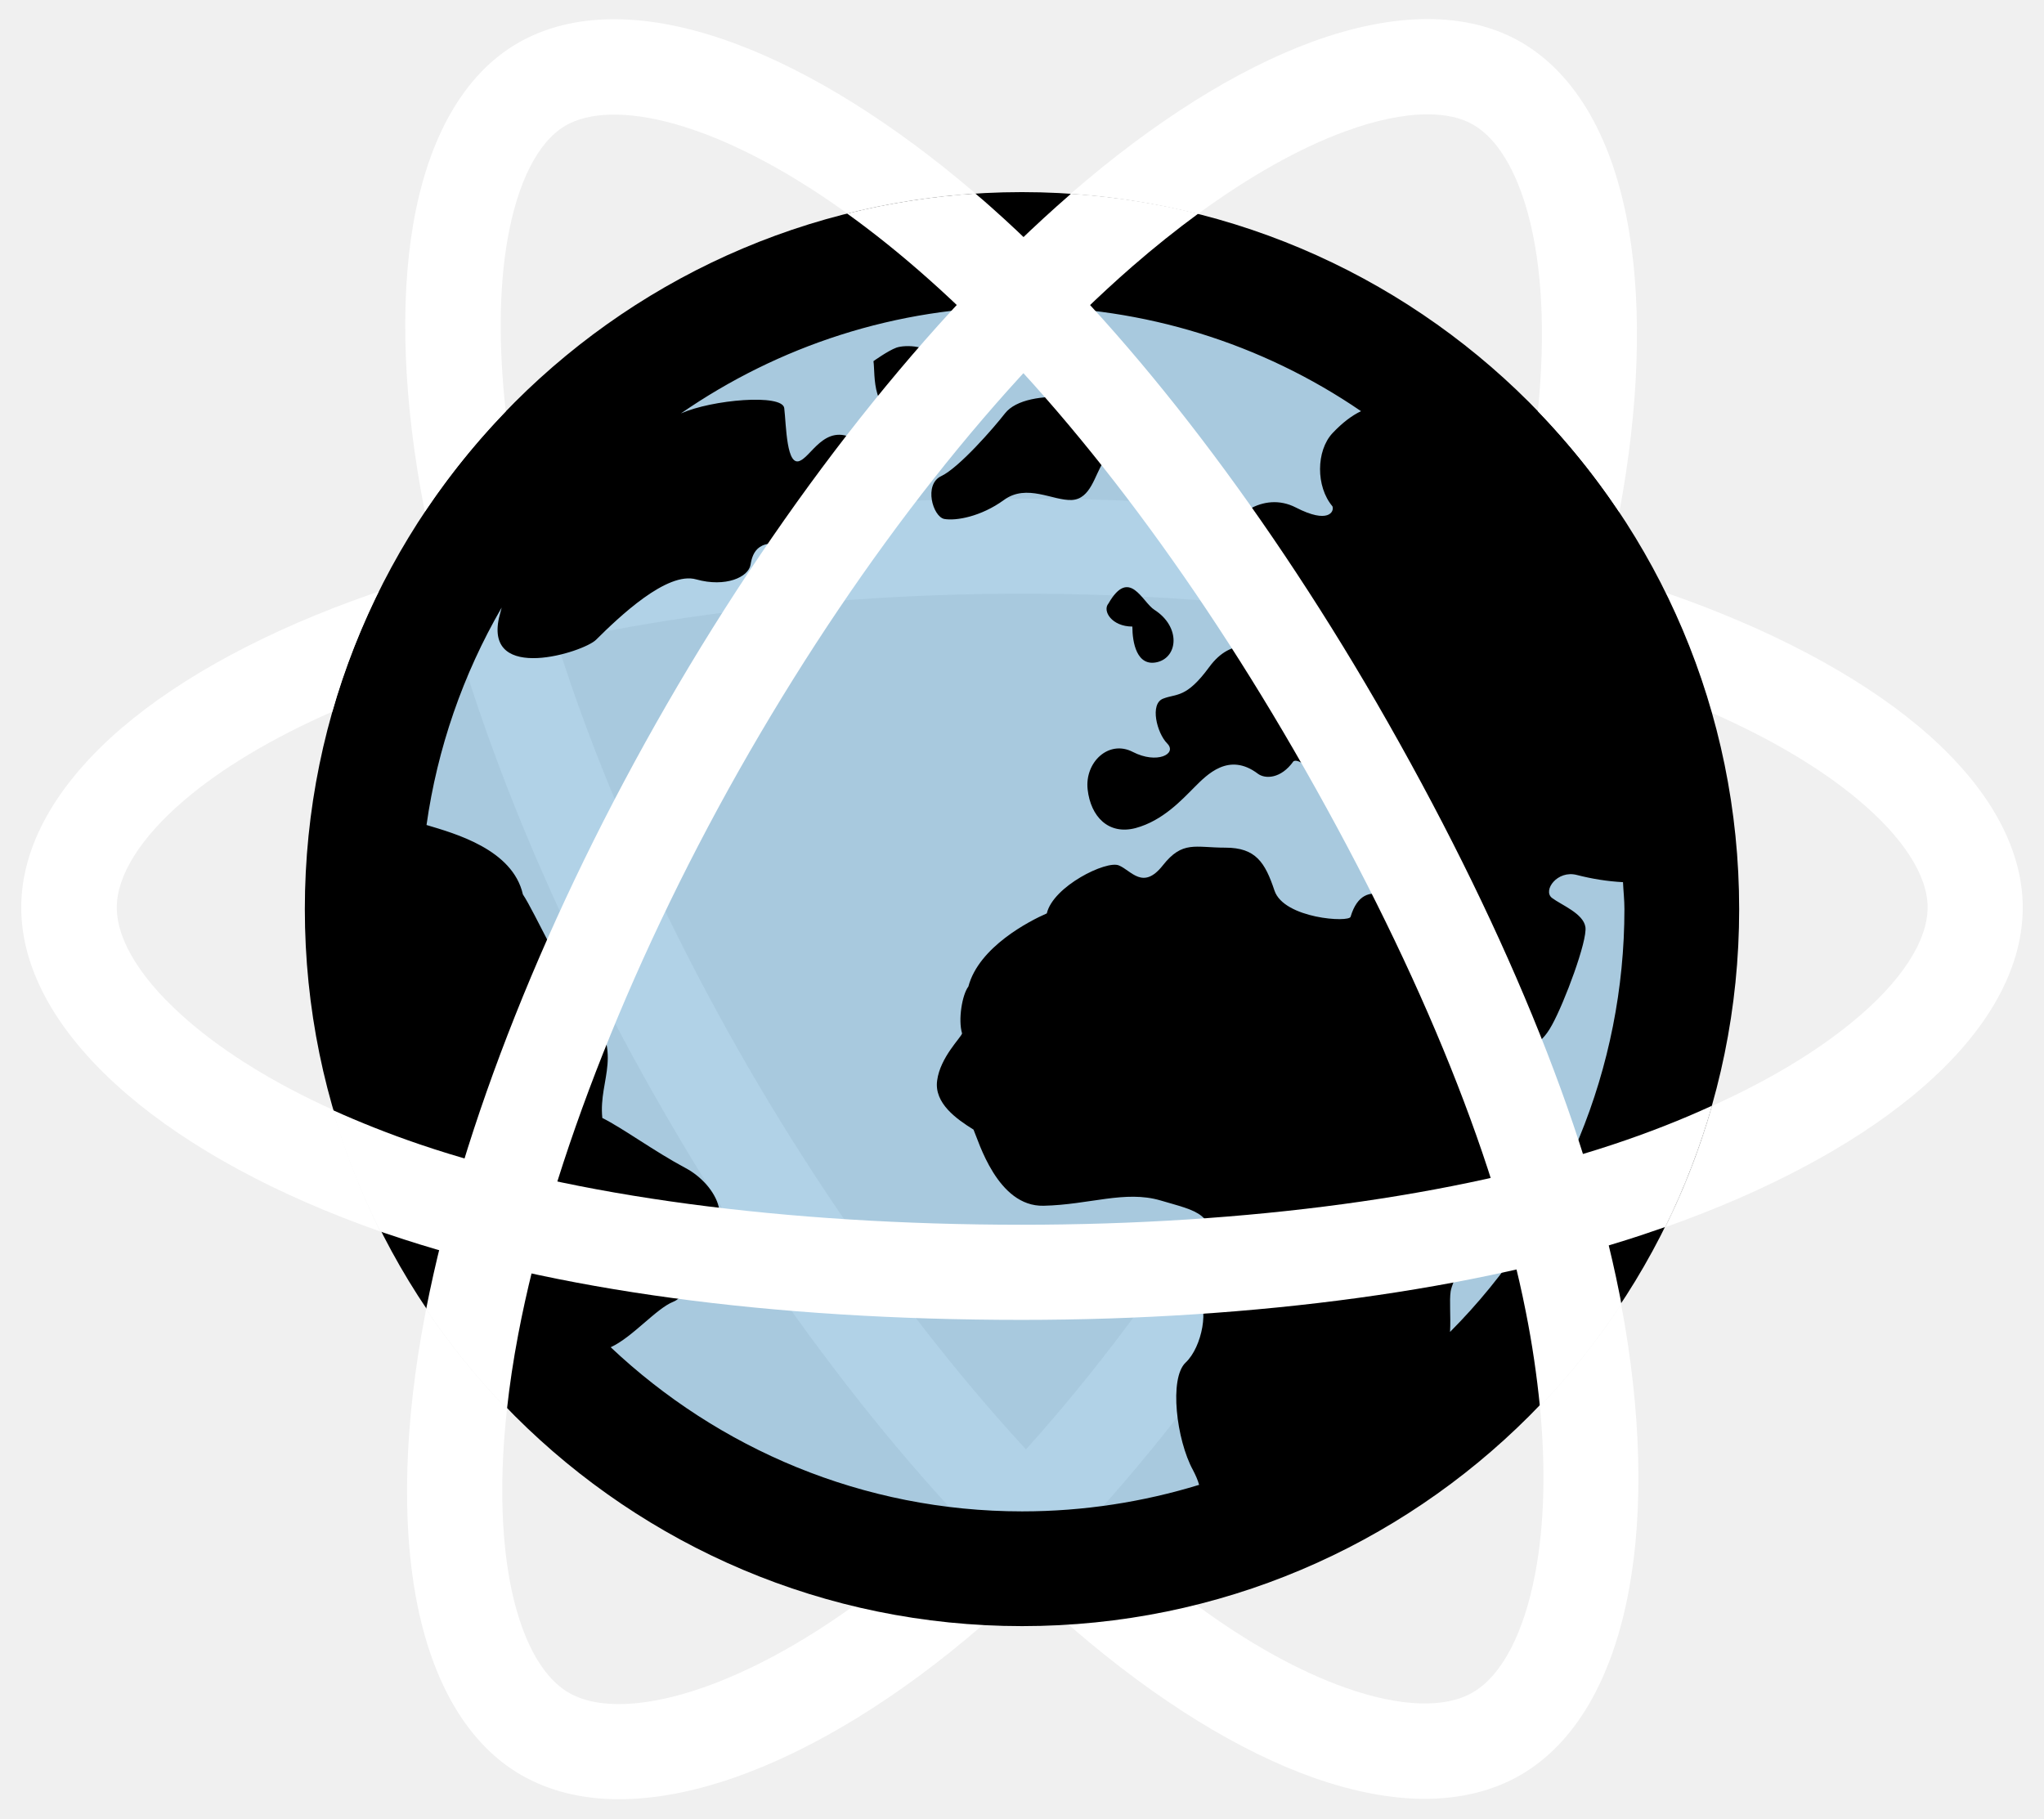
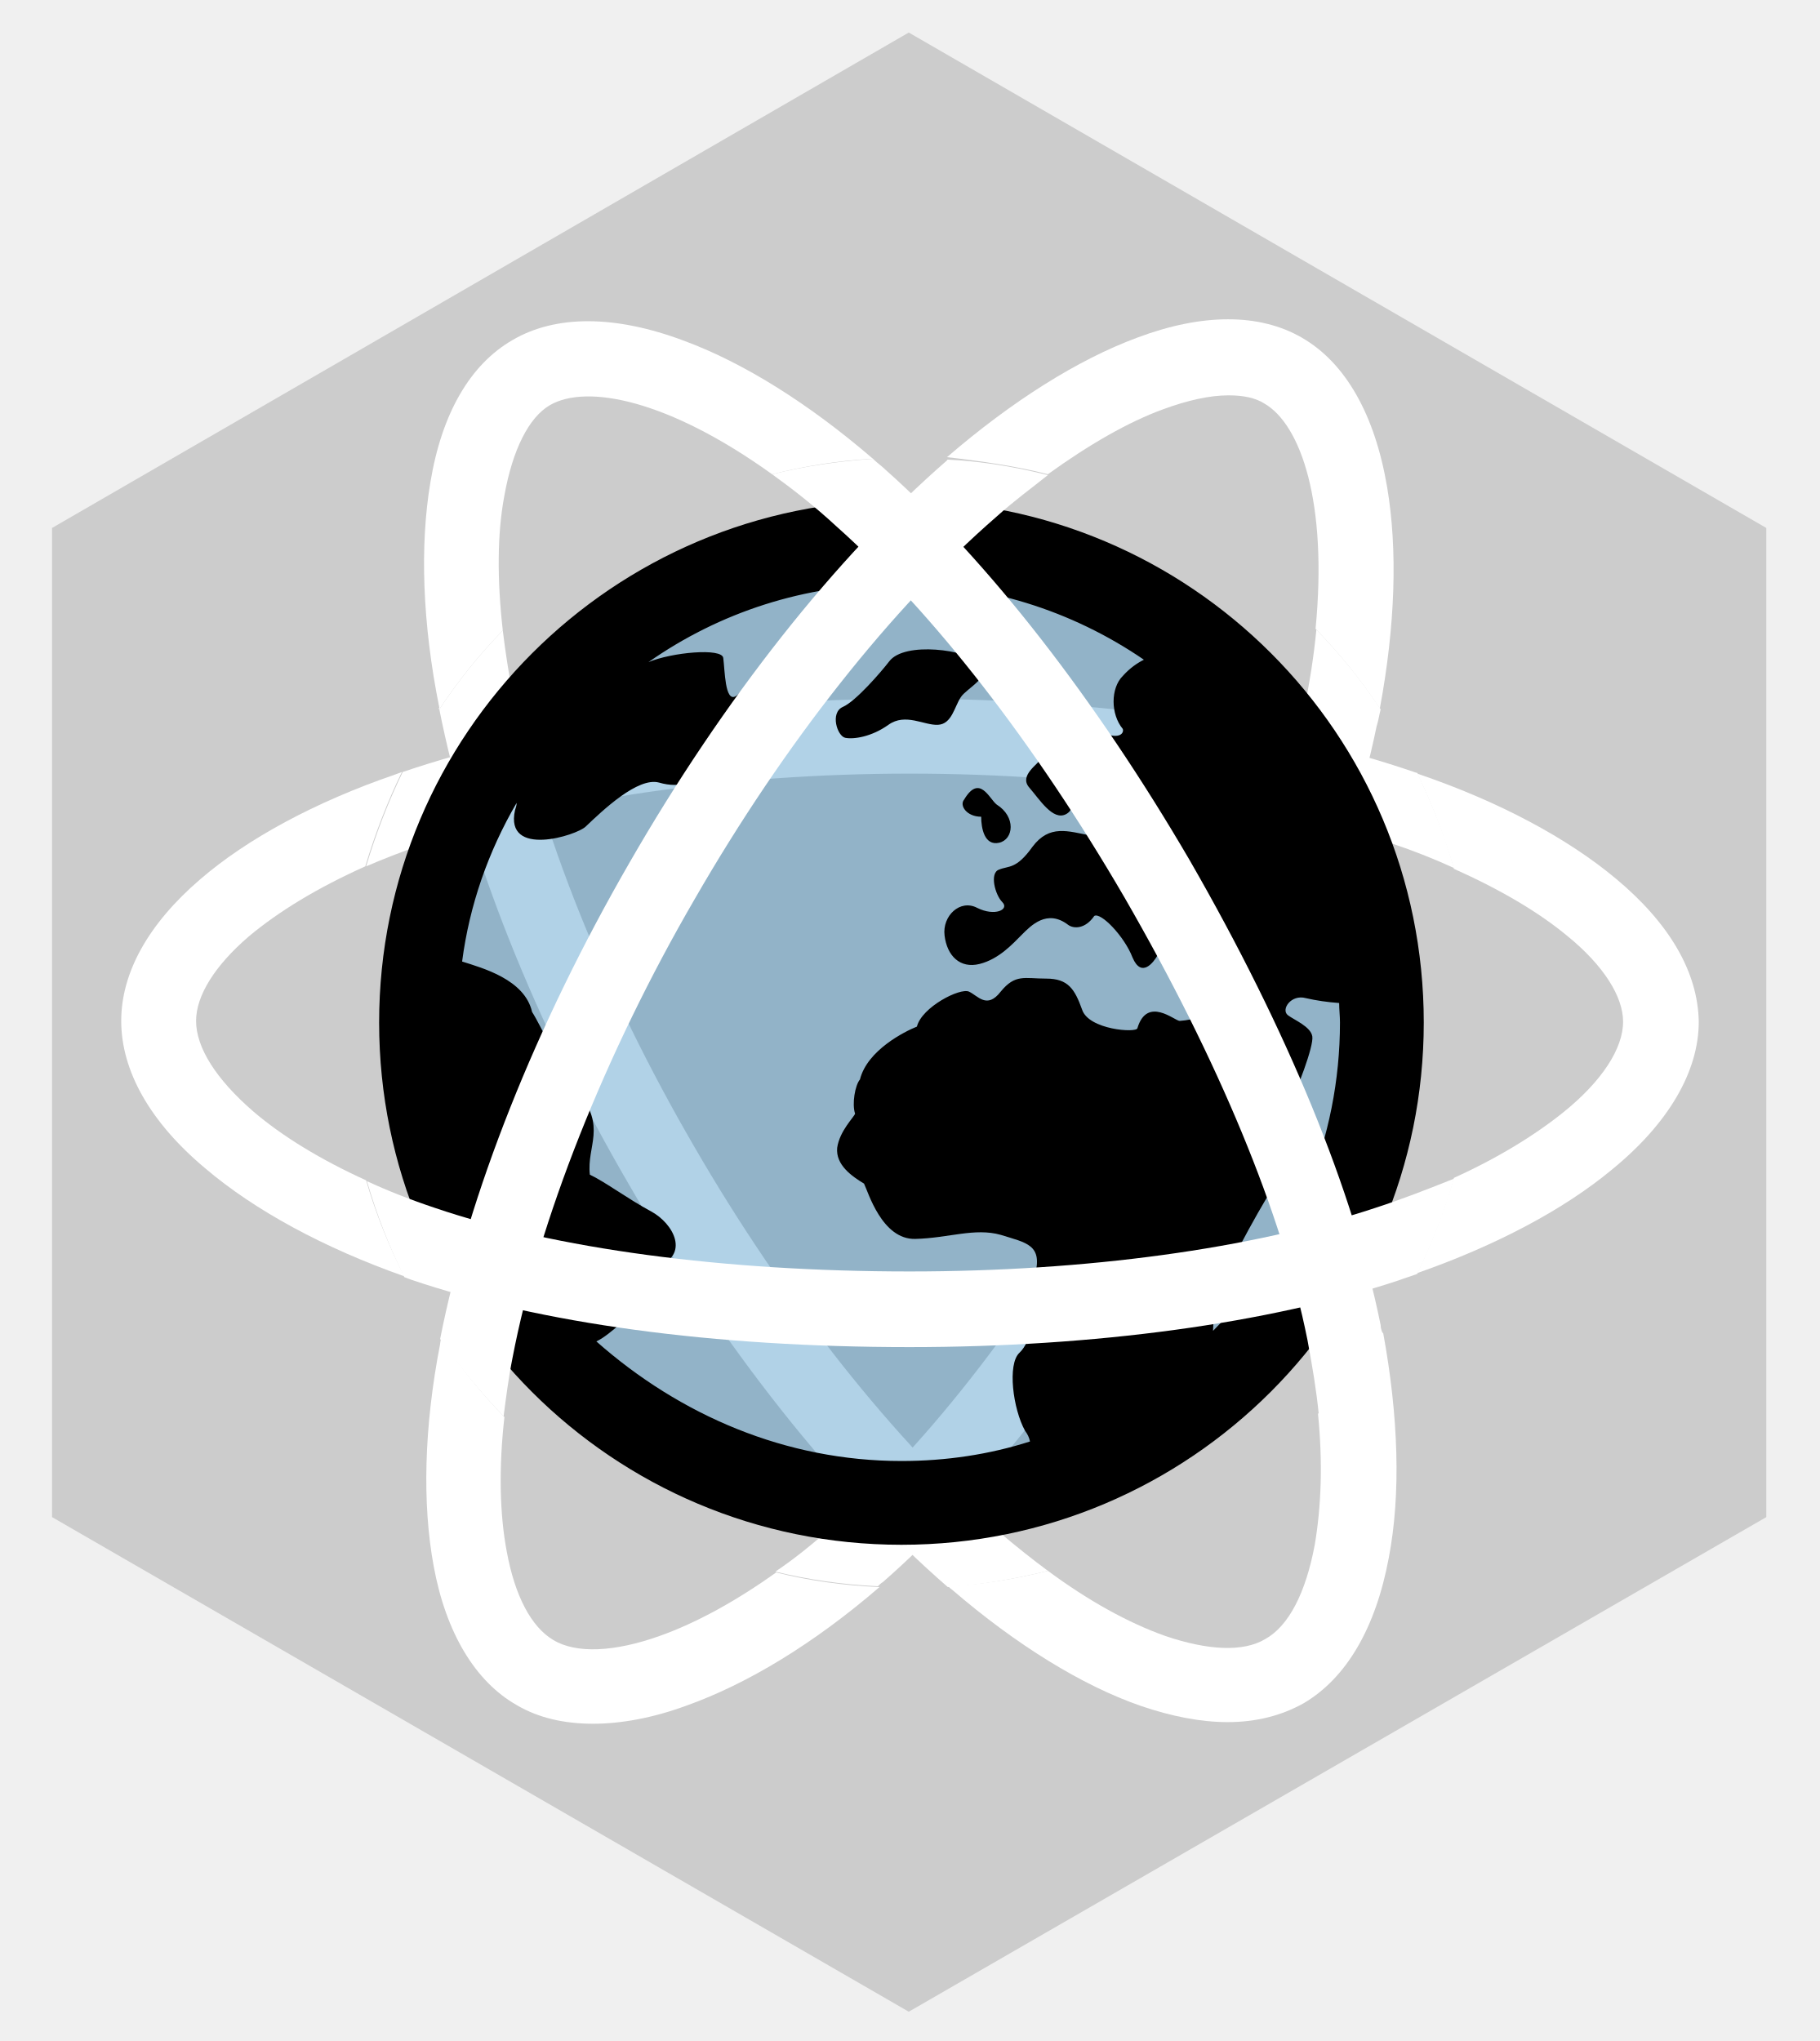
- <svg xmlns="http://www.w3.org/2000/svg" version="1.1" id="Layer_2_1_" x="0px" y="0px" viewBox="0 0 1001.1 890.7" style="enable-background:new 0 0 1001.1 890.7;" xml:space="preserve">
+ <svg xmlns="http://www.w3.org/2000/svg" version="1.1" x="0px" y="0px" viewBox="0 0 223.7 250.9" style="enable-background:new 0 0 223.7 250.9;" xml:space="preserve">
  <style type="text/css">
- 	.st0{display:none;fill:#B5B5B5;}
+ 	.st0{fill:#CCCCCC;}
	.st1{fill:#FFFFFF;}
	.st2{opacity:0.4;fill:#3B8FC4;}
	.st3{display:none;}
- 	.st4{display:inline;fill:#FFFFFF;}
- 	.st5{display:none;fill:none;stroke:#FFFFFF;stroke-width:48;stroke-miterlimit:10;}
- 	.st6{display:none;fill:#FFFFFF;}
</style>
-   <rect class="st0" width="1001.1" height="890.7" />
-   <path class="st1" d="M586.3,786.4c-9.7-7.1-19.6-14.9-29.4-23.4c-65.1-56.1-134.6-143.8-190.7-240.7l0,0  c-55.9-96.6-95.8-196.5-112.4-281.4c-2.7-13.6-4.7-26.7-6.1-39.4c-14.6,15.1-27.8,31.5-39.6,49.1c17.6,89.6,59.4,194.4,117.7,295.1  l0,0C384.5,647.2,454.8,736,524,796.2C545.3,794.8,566.2,791.5,586.3,786.4z" />
-   <path class="st1" d="M793.2,250.9c-11.8-17.7-25.2-34.3-39.9-49.5c-1.6,15.9-4.2,33-8,51.4c-16.2,78.7-55.5,174.6-110.5,270.1  c-58.7,101.8-121.4,183.3-181.5,235.8c-12,10.5-24,20-35.9,28.5c20.5,5,41.7,8.2,63.5,9.4c1.1-0.9,2.1-1.8,3.2-2.8  c63.9-55.8,130-141.4,191.2-247.6c57.5-99.7,98.6-200.5,115.8-283.9C791.8,258.4,792.5,254.6,793.2,250.9z" />
-   <path class="st1" d="M185.4,289.8c-9.3,18.7-16.9,38.4-22.7,58.8c10.8-4.7,22.1-9.2,34.1-13.3c81.1-28.3,191.8-44.5,303.9-44.5  c111.5,0,218,15.5,299.8,43.7c13.5,4.6,26.3,9.6,38.3,15c-5.8-20.5-13.4-40.2-22.7-58.9c-0.2-0.1-0.3-0.1-0.5-0.2  c-86.6-29.8-198.4-46.2-315-46.2C383.6,244.1,271.9,260.3,185.4,289.8z" />
-   <circle class="st2" cx="500.6" cy="445.3" r="333.4" />
-   <path d="M445.2,203.5c-19,1-16.4-20-17.4-26.6c0,0,7.1-5.1,11.2-6.6c4.1-1.5,17.4-1.5,20,6.6C461.5,185.1,464.1,202.5,445.2,203.5  L445.2,203.5z M491.7,244.9c11.2-8.2,24.1,0.5,33.3,0c9.2-0.5,11.2-12.3,15.3-18.4c4.1-6.2,21.9-14.3,13.3-23  c-8.7-8.7-50.6-14.8-61.4-1c-5.5,7.1-22.5,26.6-31.2,30.7s-4.1,19.9,1.5,21C468.2,255.2,480.4,253.1,491.7,244.9L491.7,244.9z   M542.9,295.6c-3.1,3.6,1.6,11.3,11.7,11.3c0,7.7,2.1,19.9,12.3,17.4c10.2-2.6,11.3-17.4-1.5-25.6  C559.4,294.9,553.2,277.7,542.9,295.6z M851.8,445.3c0,194-157.3,351.2-351.2,351.2S149.3,639.3,149.3,445.3  c0-194,157.3-351.2,351.2-351.2S851.8,251.3,851.8,445.3z M500.6,740.3c30.2,0,59.3-4.6,86.7-13c-0.7-2.5-1.8-4.9-3-7.2  c-8.1-14.8-11.8-45-3.6-52.7c8.2-7.7,11.7-27.6,5.6-32.8c-6.1-5.1,4.1-13.8,5.1-19.4c5.7-21-5.6-22-23-27.2  c-17.4-5.1-34.8,2.1-57.3,2.6c-22.6,0.5-31.8-31.7-34.3-37.3c-8.2-5.1-19.4-12.9-17.8-24.1c1.5-11.3,11.7-21,12.2-23  c-2-6.7,0-18.9,3.1-23c5.1-19.4,30.1-32.2,38.4-35.8c3.1-13.3,29.2-26.1,35.3-23.5c6.1,2.5,11.8,12.3,21.5,0  c9.7-12.3,15.8-8.7,30.7-8.7c14.8,0,19.4,7.2,24,21c4.6,13.8,36.9,15.8,37.3,12.8c6.6-22,25.1-5.1,28.7-5.1  c21.5-1.5,24-10.7,21.5-23.5c-2.6-12.8-24.1-6.1-26.6-11.7c-2-4.4-6.7-14.3-9.2-9.2c-2.5,5.1-11.2,15.8-16.9,1.5  c-5.6-14.3-21.5-30.7-25.5-28.1c-6.2,8.7-13.9,8.7-17.4,6.1c-14.3-10.8-25,0.5-31.2,6.7c-6.1,6.1-15.4,16.3-28.7,19.9  c-13.3,3.5-22-5.6-23.5-18.9c-1.5-13.3,10.3-24.5,22.1-18.4c11.8,6.1,21.9,1,16.9-4.1c-5.1-5.1-8.7-19.5-2-22  c6.6-2.6,11.2,0,22.5-15.4s24-10.2,38.9-7.7c14.8,2.6,10.8-22,9.7-26.6c-1-4.6-18.9-14.8-20.5-11.3c-1.5,3.6,2.6,19.9-6.1,24.1  c-8.7,4.1-17.4-9.8-24.6-17.9c-7.2-8.2,6.7-15.8,8.2-19.9c4.1-14.8,21-27.1,36.9-18.9s18.9,2,17.9-0.6c-8.2-9.7-8-27.2,0-35.8  c5-5.3,9.6-8.7,14-10.8c-48.8-33.4-106.6-51.2-165.8-51.2c-62.1,0-119.7,19.4-167.3,52.3c15.3-6.8,49.7-9.7,50.6-2.6  c1,8.2,1,29.7,8.1,25.6c6.1-3.1,13.3-20.5,29.7-8.2c16.3,12.3-3.1,27.6-8.2,35.8c-5.1,8.2-7.2,21.5-24.6,15.3  c-17.4-6.1-20.5,2-21.5,8.2c-1,6.1-12.2,11.2-26.6,7.2c-14.3-4.1-37.8,18.4-49.1,29.6c-6.2,6.1-54.6,21.3-47.5-10.8  c0.4-1.8,0.9-3.2,1.3-5c-19,32.8-31.5,69-36.8,106.5c13.7,4.1,42.2,11.9,47.2,34c6.1,9.2,18.4,37.9,30.7,53.2  c19.7,24.7,6.2,36.7,8.2,56.3c10.2,5.1,25.5,16.4,40.9,24.6c15.3,8.2,26.6,29.6,3.1,37.8c-5.1,4.1,1,23.5-9.2,27.6  c-8.5,3.4-20,17.4-30.7,22.3C351.8,709.6,422.6,740.3,500.6,740.3L500.6,740.3z M795.6,445.3c0-4.5-0.5-8.8-0.7-13.2  c-7.6-0.4-15.1-1.6-22.5-3.5c-9.7-2.6-16.9,7.6-12.3,11.2c4.6,3.5,15.4,7.6,16.4,14.3c1,6.7-10.2,36.8-16.4,48  c-6.1,11.3-13.3,12.3-16.9,7.2c-3.5-5.1-10.2-30.2-17.9-44.5c-7.7-14.3-8.7-3.1-6.1,6.1c2.6,9.2,14.3,44.5,17.9,54.7  c14.9,3.1,16.9,4.6,21.5,9.2c4.5,4.6-1,10.8-9.2,22.5c-8.2,11.8-37.3,65.5-38.9,75.2c-0.7,4.7,0.1,11.9-0.3,19.9  C765,597.4,795.6,522.9,795.6,445.3z" />
-   <g>
-     <path class="st1" d="M793.1,633.4c-16.5-83.2-57.6-183.2-119-289.4c-57.7-99.5-124.5-185.5-188.2-242.1c-2.7-2.4-5.4-4.8-8.2-7.1   c-21.5,1.4-42.5,4.7-62.8,9.8c12.8,9.2,26.2,19.9,40,32.2c60.1,53.3,123.6,135.2,178.8,230.6c58.9,101.8,98.2,196.9,113.6,275.1   c3.2,16,5.4,31.4,6.9,46.3c14.8-15.4,28.1-32.1,39.9-50C793.8,637,793.5,635.2,793.1,633.4z" />
-     <path class="st1" d="M754.2,688.8c2.9,30.2,2.2,57.9-2.2,81.4c-5.5,29.6-16.4,50.5-30.7,58.8c-13.6,7.9-35.6,7.1-62-2.2   c-22.7-8-47.5-21.7-73-40.4c-20.2,5.1-41,8.4-62.4,9.8c0.8,0.7,1.7,1.5,2.5,2.2c40.1,34.5,80.7,59.6,117.4,72.5   c19.4,6.8,37.5,10.2,54,10.2c17.6,0,33.4-3.9,46.8-11.6c26.7-15.4,45.1-46.8,53.2-90.7c7.3-39.5,6-87.8-3.8-139.9   C782.3,656.7,769,673.4,754.2,688.8z" />
-     <path class="st1" d="M208.1,250.6c11.7-17.5,25-34,39.6-49.1c-3.5-31.5-3.3-60,0.8-83.8c4.9-28.4,15-48.3,28.5-56.2   c22.7-13.1,73.3-3.5,137.9,43c20.3-5.1,41.3-8.4,62.8-9.8c-40-34.2-80.3-59.4-117.2-73.2c-42.8-16-79.7-16.1-106.9-0.4   c-26.1,15.1-43.8,45.8-51.2,88.6c-6.7,39-4.8,87.4,5.5,140.1C208,250.1,208.1,250.4,208.1,250.6z" />
+   <g id="Layer_4">
+     <polygon class="st0" points="217.1,186.5 217.1,64.9 111.7,4 6.4,64.9 6.4,186.5 111.7,247.3  " />
  </g>
-   <g>
-     <path class="st1" d="M248.3,690.2c1.3-11.8,3.1-23.9,5.5-36.5c16-84.4,57.3-188.4,113.3-285.4l0,0c55.7-96.5,122.3-181,187.6-237.9   c10.8-9.4,21.5-17.9,32.1-25.7c-20.1-5.1-41-8.4-62.3-9.8c-0.1,0.1-0.3,0.2-0.4,0.4C454.9,155.4,384.8,244.1,326.6,345   c-58.5,101.4-100.3,206.4-117.9,296.3C220.4,658.8,233.7,675.1,248.3,690.2z" />
-     <path class="st1" d="M586.7,104.8c25.2-18.4,49.6-32.2,72-40.4c15.2-5.6,29-8.4,40.5-8.4c8.9,0,16.5,1.7,22.4,5.1   c22.6,13.1,39.6,61.4,31.6,140.3c14.7,15.3,28.1,31.8,39.9,49.5c9.6-51.5,11.2-98.8,4.8-137.5c-7.5-45-25.9-77.1-53-92.8   c-26.1-15-61.5-15-102.3-0.1c-37,13.6-77.8,39.3-118.2,74.4C545.8,96.3,566.6,99.7,586.7,104.8z" />
-     <path class="st1" d="M417.4,787.1c-25,17.9-49.6,31.2-72.4,39.3c-28.4,10-52,11-66.3,2.8c-13.6-7.8-23.9-27.3-29-54.8   c-4.4-23.8-4.9-52.4-1.4-84.2c-14.6-15.1-27.9-31.4-39.6-48.9c-0.2,1.2-0.5,2.5-0.7,3.7c-9.9,52-11.3,99.7-4.2,137.9   c7.8,41.7,25.6,71.7,51.6,86.6c13.6,7.8,29.7,11.8,47.7,11.8c17.4,0,36.7-3.6,57.4-10.9c38.2-13.5,79.8-39,120.3-74   C459.1,795.2,437.9,792,417.4,787.1z" />
+   <g id="Layer_2_1_">
+     <path class="st1" d="M128.8,193.1c-1.9-1.4-3.9-3-5.8-4.6c-12.9-11.1-26.6-28.4-37.7-47.6l0,0C74.2,121.8,66.3,102,63,85.3   c-0.5-2.7-0.9-5.3-1.2-7.8c-2.9,3-5.5,6.2-7.8,9.7c3.5,17.7,11.7,38.5,23.3,58.4l0,0c11.6,20.1,25.5,37.6,39.2,49.5   C120.7,194.8,124.8,194.1,128.8,193.1z" />
+     <path class="st1" d="M169.7,87.2c-2.3-3.5-5-6.8-7.9-9.8c-0.3,3.1-0.8,6.5-1.6,10.2c-3.2,15.6-11,34.5-21.9,53.4   c-11.6,20.1-24,36.3-35.9,46.6c-2.4,2.1-4.7,4-7.1,5.6c4.1,1,8.3,1.6,12.6,1.8c0.2-0.2,0.4-0.4,0.6-0.5c12.6-11,25.7-28,37.8-49   c11.4-19.7,19.5-39.7,22.9-56.2C169.4,88.7,169.5,88,169.7,87.2z" />
+     <path class="st1" d="M49.5,94.9c-1.8,3.7-3.3,7.6-4.5,11.6c2.1-0.9,4.4-1.8,6.7-2.6c16-5.6,37.9-8.8,60.1-8.8   c22.1,0,43.1,3.1,59.3,8.6c2.7,0.9,5.2,1.9,7.6,3c-1.1-4-2.7-7.9-4.5-11.7c0,0-0.1,0-0.1,0c-17.1-5.9-39.2-9.1-62.3-9.1   C88.7,85.9,66.6,89.1,49.5,94.9z" />
+     <circle class="st2" cx="110.8" cy="125.7" r="60.9" />
+     <path d="M100.7,81.5c-3.5,0.2-3-3.6-3.2-4.9c0,0,1.3-0.9,2.1-1.2c0.7-0.3,3.2-0.3,3.6,1.2C103.7,78.1,104.1,81.3,100.7,81.5   L100.7,81.5z M109.2,89.1c2.1-1.5,4.4,0.1,6.1,0c1.7-0.1,2-2.2,2.8-3.4c0.7-1.1,4-2.6,2.4-4.2c-1.6-1.6-9.3-2.7-11.2-0.2   c-1,1.3-4.1,4.9-5.7,5.6s-0.7,3.6,0.3,3.8C104.9,90.9,107.1,90.6,109.2,89.1L109.2,89.1z M118.5,98.3c-0.6,0.7,0.3,2.1,2.1,2.1   c0,1.4,0.4,3.6,2.2,3.2s2.1-3.2-0.3-4.7C121.6,98.2,120.4,95.1,118.5,98.3z M175,125.7c0,35.4-28.7,64.2-64.2,64.2   s-64.2-28.7-64.2-64.2c0-35.4,28.7-64.2,64.2-64.2S175,90.2,175,125.7z M110.8,179.6c5.5,0,10.8-0.8,15.8-2.4   c-0.1-0.5-0.3-0.9-0.6-1.3c-1.5-2.7-2.2-8.2-0.7-9.6c1.5-1.4,2.1-5,1-6c-1.1-0.9,0.8-2.5,0.9-3.5c1-3.8-1-4-4.2-5   c-3.2-0.9-6.4,0.4-10.5,0.5c-4.1,0.1-5.8-5.8-6.3-6.8c-1.5-0.9-3.5-2.3-3.3-4.4c0.3-2.1,2.1-3.8,2.2-4.2c-0.4-1.2,0-3.5,0.6-4.2   c0.9-3.6,5.5-5.9,7-6.5c0.6-2.4,5.3-4.8,6.4-4.3c1.1,0.5,2.2,2.2,3.9,0c1.8-2.2,2.9-1.6,5.6-1.6c2.7,0,3.5,1.3,4.4,3.8   c0.8,2.5,6.7,2.9,6.8,2.3c1.2-4,4.6-0.9,5.2-0.9c3.9-0.3,4.4-2,3.9-4.3c-0.5-2.3-4.4-1.1-4.9-2.1c-0.4-0.8-1.2-2.6-1.7-1.7   c-0.5,0.9-2,2.9-3.1,0.3c-1-2.6-3.9-5.6-4.7-5.1c-1.1,1.6-2.5,1.6-3.2,1.1c-2.6-2-4.6,0.1-5.7,1.2c-1.1,1.1-2.8,3-5.2,3.6   c-2.4,0.6-4-1-4.3-3.5c-0.3-2.4,1.9-4.5,4-3.4c2.2,1.1,4,0.2,3.1-0.7c-0.9-0.9-1.6-3.6-0.4-4c1.2-0.5,2.1,0,4.1-2.8   c2.1-2.8,4.4-1.9,7.1-1.4c2.7,0.5,2-4,1.8-4.9c-0.2-0.8-3.5-2.7-3.7-2.1c-0.3,0.7,0.5,3.6-1.1,4.4c-1.6,0.8-3.2-1.8-4.5-3.3   c-1.3-1.5,1.2-2.9,1.5-3.6c0.7-2.7,3.8-5,6.7-3.5c2.9,1.5,3.5,0.4,3.3-0.1c-1.5-1.8-1.5-5,0-6.5c0.9-1,1.8-1.6,2.6-2   c-8.9-6.1-19.5-9.4-30.3-9.3c-11.4,0-21.9,3.5-30.6,9.6c2.8-1.2,9.1-1.8,9.2-0.5c0.2,1.5,0.2,5.4,1.5,4.7c1.1-0.6,2.4-3.7,5.4-1.5   c3,2.2-0.6,5-1.5,6.5c-0.9,1.5-1.3,3.9-4.5,2.8c-3.2-1.1-3.7,0.4-3.9,1.5s-2.2,2.1-4.9,1.3c-2.6-0.7-6.9,3.4-9,5.4   c-1.1,1.1-10,3.9-8.7-2c0.1-0.3,0.2-0.6,0.2-0.9c-3.5,6-5.8,12.6-6.7,19.5c2.5,0.8,7.7,2.2,8.6,6.2c1.1,1.7,3.4,6.9,5.6,9.7   c3.6,4.5,1.1,6.7,1.5,10.3c1.9,0.9,4.7,3,7.5,4.5c2.8,1.5,4.9,5.4,0.6,6.9c-0.9,0.7,0.2,4.3-1.7,5c-1.5,0.6-3.7,3.2-5.6,4.1   C83.6,174,96.6,179.6,110.8,179.6L110.8,179.6z M164.7,125.7c0-0.8-0.1-1.6-0.1-2.4c-1.4-0.1-2.8-0.3-4.1-0.6   c-1.8-0.5-3.1,1.4-2.2,2.1c0.8,0.6,2.8,1.4,3,2.6c0.2,1.2-1.9,6.7-3,8.8c-1.1,2.1-2.4,2.2-3.1,1.3c-0.6-0.9-1.9-5.5-3.3-8.1   c-1.4-2.6-1.6-0.6-1.1,1.1c0.5,1.7,2.6,8.1,3.3,10c2.7,0.6,3.1,0.8,3.9,1.7c0.8,0.8-0.2,2-1.7,4.1c-1.5,2.2-6.8,12-7.1,13.7   c-0.1,0.9,0,2.2-0.1,3.6C159.1,153.5,164.7,139.9,164.7,125.7z" />
+     <g>
+       <path class="st1" d="M169.7,162.9c-3.3-16.4-11.4-36.2-23.5-57.2C134.7,86,121.5,69,108.9,57.8c-0.5-0.5-1.1-0.9-1.6-1.4    c-4.3,0.3-8.4,0.9-12.4,1.9c2.5,1.8,5.2,3.9,7.9,6.4c11.9,10.6,24.4,26.7,35.4,45.6c11.6,20.1,19.4,38.9,22.5,54.4    c0.6,3.2,1.1,6.2,1.4,9.2c2.9-3,5.6-6.4,7.9-9.9C169.8,163.6,169.7,163.2,169.7,162.9z" />
+       <path class="st1" d="M162,173.8c0.6,6,0.4,11.4-0.4,16.1c-1.1,5.9-3.2,10-6.1,11.6c-2.7,1.6-7,1.4-12.3-0.4    c-4.5-1.6-9.4-4.3-14.4-8c-4,1-8.1,1.7-12.3,1.9c0.2,0.1,0.3,0.3,0.5,0.4c7.9,6.8,16,11.8,23.2,14.3c3.8,1.3,7.4,2,10.7,2    c3.5,0,6.6-0.8,9.3-2.3c5.3-3.1,8.9-9.3,10.5-17.9c1.5-7.8,1.2-17.4-0.7-27.7C167.5,167.5,164.9,170.8,162,173.8z" />
+       <path class="st1" d="M54,87.2c2.3-3.5,4.9-6.7,7.8-9.7c-0.7-6.2-0.7-11.9,0.2-16.6c1-5.6,3-9.6,5.6-11.1    c4.5-2.6,14.5-0.7,27.3,8.5c4-1,8.2-1.7,12.4-1.9c-7.9-6.8-15.9-11.8-23.2-14.5c-8.5-3.2-15.8-3.2-21.1-0.1    c-5.2,3-8.7,9-10.1,17.5c-1.3,7.7-1,17.3,1.1,27.7C53.9,87.1,53.9,87.1,54,87.2z" />
+     </g>
+     <g>
+       <path class="st1" d="M61.9,174.1c0.3-2.3,0.6-4.7,1.1-7.2c3.2-16.7,11.3-37.3,22.4-56.4l0,0c11-19.1,24.2-35.8,37.1-47    c2.1-1.9,4.3-3.5,6.3-5.1c-4-1-8.1-1.7-12.3-1.9c0,0-0.1,0-0.1,0.1c-13.7,11.9-27.5,29.4-39,49.4c-11.6,20.1-19.8,40.8-23.3,58.6    C56.4,167.9,59,171.1,61.9,174.1z" />
+       <path class="st1" d="M128.8,58.3c5-3.6,9.8-6.4,14.2-8c3-1.1,5.7-1.7,8-1.7c1.8,0,3.3,0.3,4.4,1c4.5,2.6,7.8,12.2,6.3,27.7    c2.9,3,5.6,6.3,7.9,9.8c1.9-10.2,2.2-19.5,0.9-27.2c-1.5-8.9-5.1-15.3-10.5-18.4c-5.2-3-12.2-3-20.2,0    c-7.3,2.7-15.4,7.8-23.4,14.7C120.7,56.7,124.9,57.3,128.8,58.3z" />
+       <path class="st1" d="M95.4,193.3c-4.9,3.5-9.8,6.2-14.3,7.8c-5.6,2-10.3,2.2-13.1,0.5c-2.7-1.6-4.7-5.4-5.7-10.8    c-0.9-4.7-1-10.4-0.3-16.6c-2.9-3-5.5-6.2-7.8-9.7c0,0.2-0.1,0.5-0.1,0.7c-2,10.3-2.2,19.7-0.8,27.3c1.5,8.2,5.1,14.2,10.2,17.1    c2.7,1.6,5.9,2.3,9.4,2.3c3.4,0,7.3-0.7,11.4-2.2c7.6-2.7,15.8-7.7,23.8-14.6C103.6,194.9,99.4,194.3,95.4,193.3z" />
+     </g>
+     <g>
+       <path class="st1" d="M45,145.1c-5.5-2.5-10.3-5.4-13.9-8.5c-4.5-3.9-7-7.8-7-11.1c0-3.1,2.3-6.8,6.5-10.4c3.7-3.1,8.5-6,14.3-8.6    c1.2-4,2.7-7.9,4.5-11.6c-0.3,0.1-0.5,0.2-0.8,0.3c-9.9,3.4-18.2,7.9-24,12.9c-6.4,5.5-9.7,11.5-9.7,17.4    c0,6.1,3.5,12.4,10.3,18.1c6.1,5.2,14.6,9.8,24.5,13.3C47.8,153.2,46.2,149.2,45,145.1z" />
+       <path class="st1" d="M198.6,108c-6-5-14.4-9.5-24.4-12.9c1.8,3.7,3.3,7.6,4.5,11.7c5.6,2.5,10.4,5.3,14,8.3    c4.4,3.6,6.8,7.4,6.8,10.5c0,3.3-2.6,7.3-7.3,11.1c-3.6,2.9-8.2,5.7-13.5,8.1c-1.2,4.1-2.7,8-4.5,11.7c9.7-3.4,18-7.8,23.9-12.7    c7-5.7,10.7-12.1,10.7-18.2C208.7,119.5,205.2,113.5,198.6,108z" />
+       <path class="st1" d="M169,148.5c-15.1,5-35.4,7.8-57.2,7.8c-22.9,0-43.6-2.8-58.3-7.8c-3-1-5.8-2.1-8.4-3.3    c1.2,4.1,2.7,8,4.6,11.8c0.3,0.1,0.5,0.2,0.8,0.3c15.9,5.4,37.1,8.3,61.3,8.3c22.7,0,44.1-2.9,60.1-8.2c0.8-0.3,1.5-0.5,2.3-0.8    c1.8-3.7,3.4-7.7,4.5-11.7C175.7,146.1,172.4,147.4,169,148.5z" />
+     </g>
  </g>
-   <g>
-     <path class="st1" d="M163,543.6c-28-12.7-51.9-27.3-70.3-43.1c-22.9-19.6-35.5-39.5-35.5-56c0-15.7,11.7-34.3,33-52.5   c18.5-15.8,43.2-30.5,72.5-43.4c5.8-20.4,13.5-40.1,22.7-58.8c-1.4,0.5-2.7,0.9-4.1,1.4c-49.9,17.4-92,40-121.6,65.3   c-32.2,27.6-49.3,58-49.3,88c0,30.8,17.9,62.4,51.8,91.5c30.8,26.4,73.6,49.5,124,67.2C176.9,584.2,169,564.3,163,543.6z" />
-     <path class="st1" d="M939.6,355.7c-30.3-25.3-73-47.8-123.5-65.3c9.2,18.8,16.9,38.5,22.7,58.9c28.5,12.6,52.7,26.9,71,42.2   c22.1,18.4,34.3,37.2,34.3,52.9c0,16.7-13.1,36.7-36.9,56.2c-18,14.8-41.2,28.7-68.4,41c-5.9,20.6-13.5,40.5-22.9,59.4   c49.1-17.4,90.8-39.5,120.9-64.3c35.3-29,53.9-60.9,53.9-92.3C990.6,414.3,973,383.6,939.6,355.7z" />
-     <path class="st1" d="M789.7,560.7c-76.3,25.3-179,39.2-289.2,39.2c-115.8,0-220.6-14-295-39.4c-15-5.1-29.3-10.8-42.6-16.8   c6,20.7,13.9,40.6,23.4,59.5c1.4,0.5,2.7,1,4.1,1.4c80.3,27.4,187.5,41.9,310,41.9c115,0,222.9-14.8,303.8-41.6   c3.8-1.3,7.6-2.6,11.4-3.9c9.3-18.9,17-38.8,22.9-59.4C823.5,548.5,807.2,554.9,789.7,560.7z" />
-   </g>
-   <g id="ring-mid" class="st3">
-     <path class="st4" d="M500.4,652.4c-126.1,0-236.4-14.9-318.9-43.1c-53.7-18.3-99.3-42.8-131.8-70.6c-34.9-29.9-53.3-62.4-53.3-94.1   c0-30.8,17.5-62.1,50.7-90.5c30.4-26,73.7-49.3,125-67.2c89.6-31.3,206.2-48.5,328.4-48.5c119.9,0,235,16.9,324,47.6   c52.2,18,96.3,41.3,127.6,67.3c34.3,28.7,52.5,60.2,52.5,91.2c0,32.2-19.2,65.1-55.4,94.9c-33.4,27.5-80.5,51.8-136.1,70.2   C729.7,637.2,618.7,652.4,500.4,652.4z M500.4,286.4c-115.3,0-229.2,16.7-312.6,45.8c-45.8,16-83.7,36.1-109.7,58.3   c-21.9,18.7-33.9,37.9-33.9,54c0,17,13,37.5,36.5,57.6c27.9,23.9,68.1,45.2,116.1,61.6c76.5,26.2,184.3,40.6,303.4,40.6   c113.3,0,218.9-14.3,297.5-40.3c50.1-16.6,91.8-37.9,120.7-61.7c24.5-20.1,37.9-40.7,37.9-57.9c0-16.1-12.5-35.4-35.3-54.4   c-26.8-22.4-65.7-42.7-112.4-58.8C724.6,302.3,615.1,286.4,500.4,286.4z" />
-   </g>
-   <path id="ring-left" class="st5" d="M342.2,354.2c60.1-104.2,130.8-192.3,198-250.8c81-70.5,158-98,199.6-74.1  c43.3,25,59,110.4,35.8,222.8c-17.5,85-59.3,186-116.4,285c-58.4,101.3-125.4,190.7-191.7,248.6c-83.9,73.3-165,99.8-207.4,75.4  c-41.2-23.8-57-101.6-37.2-205.7C239.7,567.3,281.6,459.4,342.2,354.2z" />
-   <path id="ring-right" class="st5" d="M341.3,536.6C281.1,432.5,240.1,327.2,223,239.8c-20.6-105.3-6-185.9,35.5-209.9  c43.2-25,125.1,4,210.9,80.2c64.9,57.6,131.6,144.3,188.8,243.1c58.6,101.3,102.5,203.9,119.7,290.3  c21.6,109.3,4.1,192.8-38.3,217.3c-41.2,23.8-116.5-1.4-196.8-70.5C474.8,731.9,402.2,641.7,341.3,536.6z" />
-   <circle class="st6" cx="500.4" cy="445.6" r="361.5" />
+   <g id="Layer_3" class="st3">
+ </g>
</svg>
